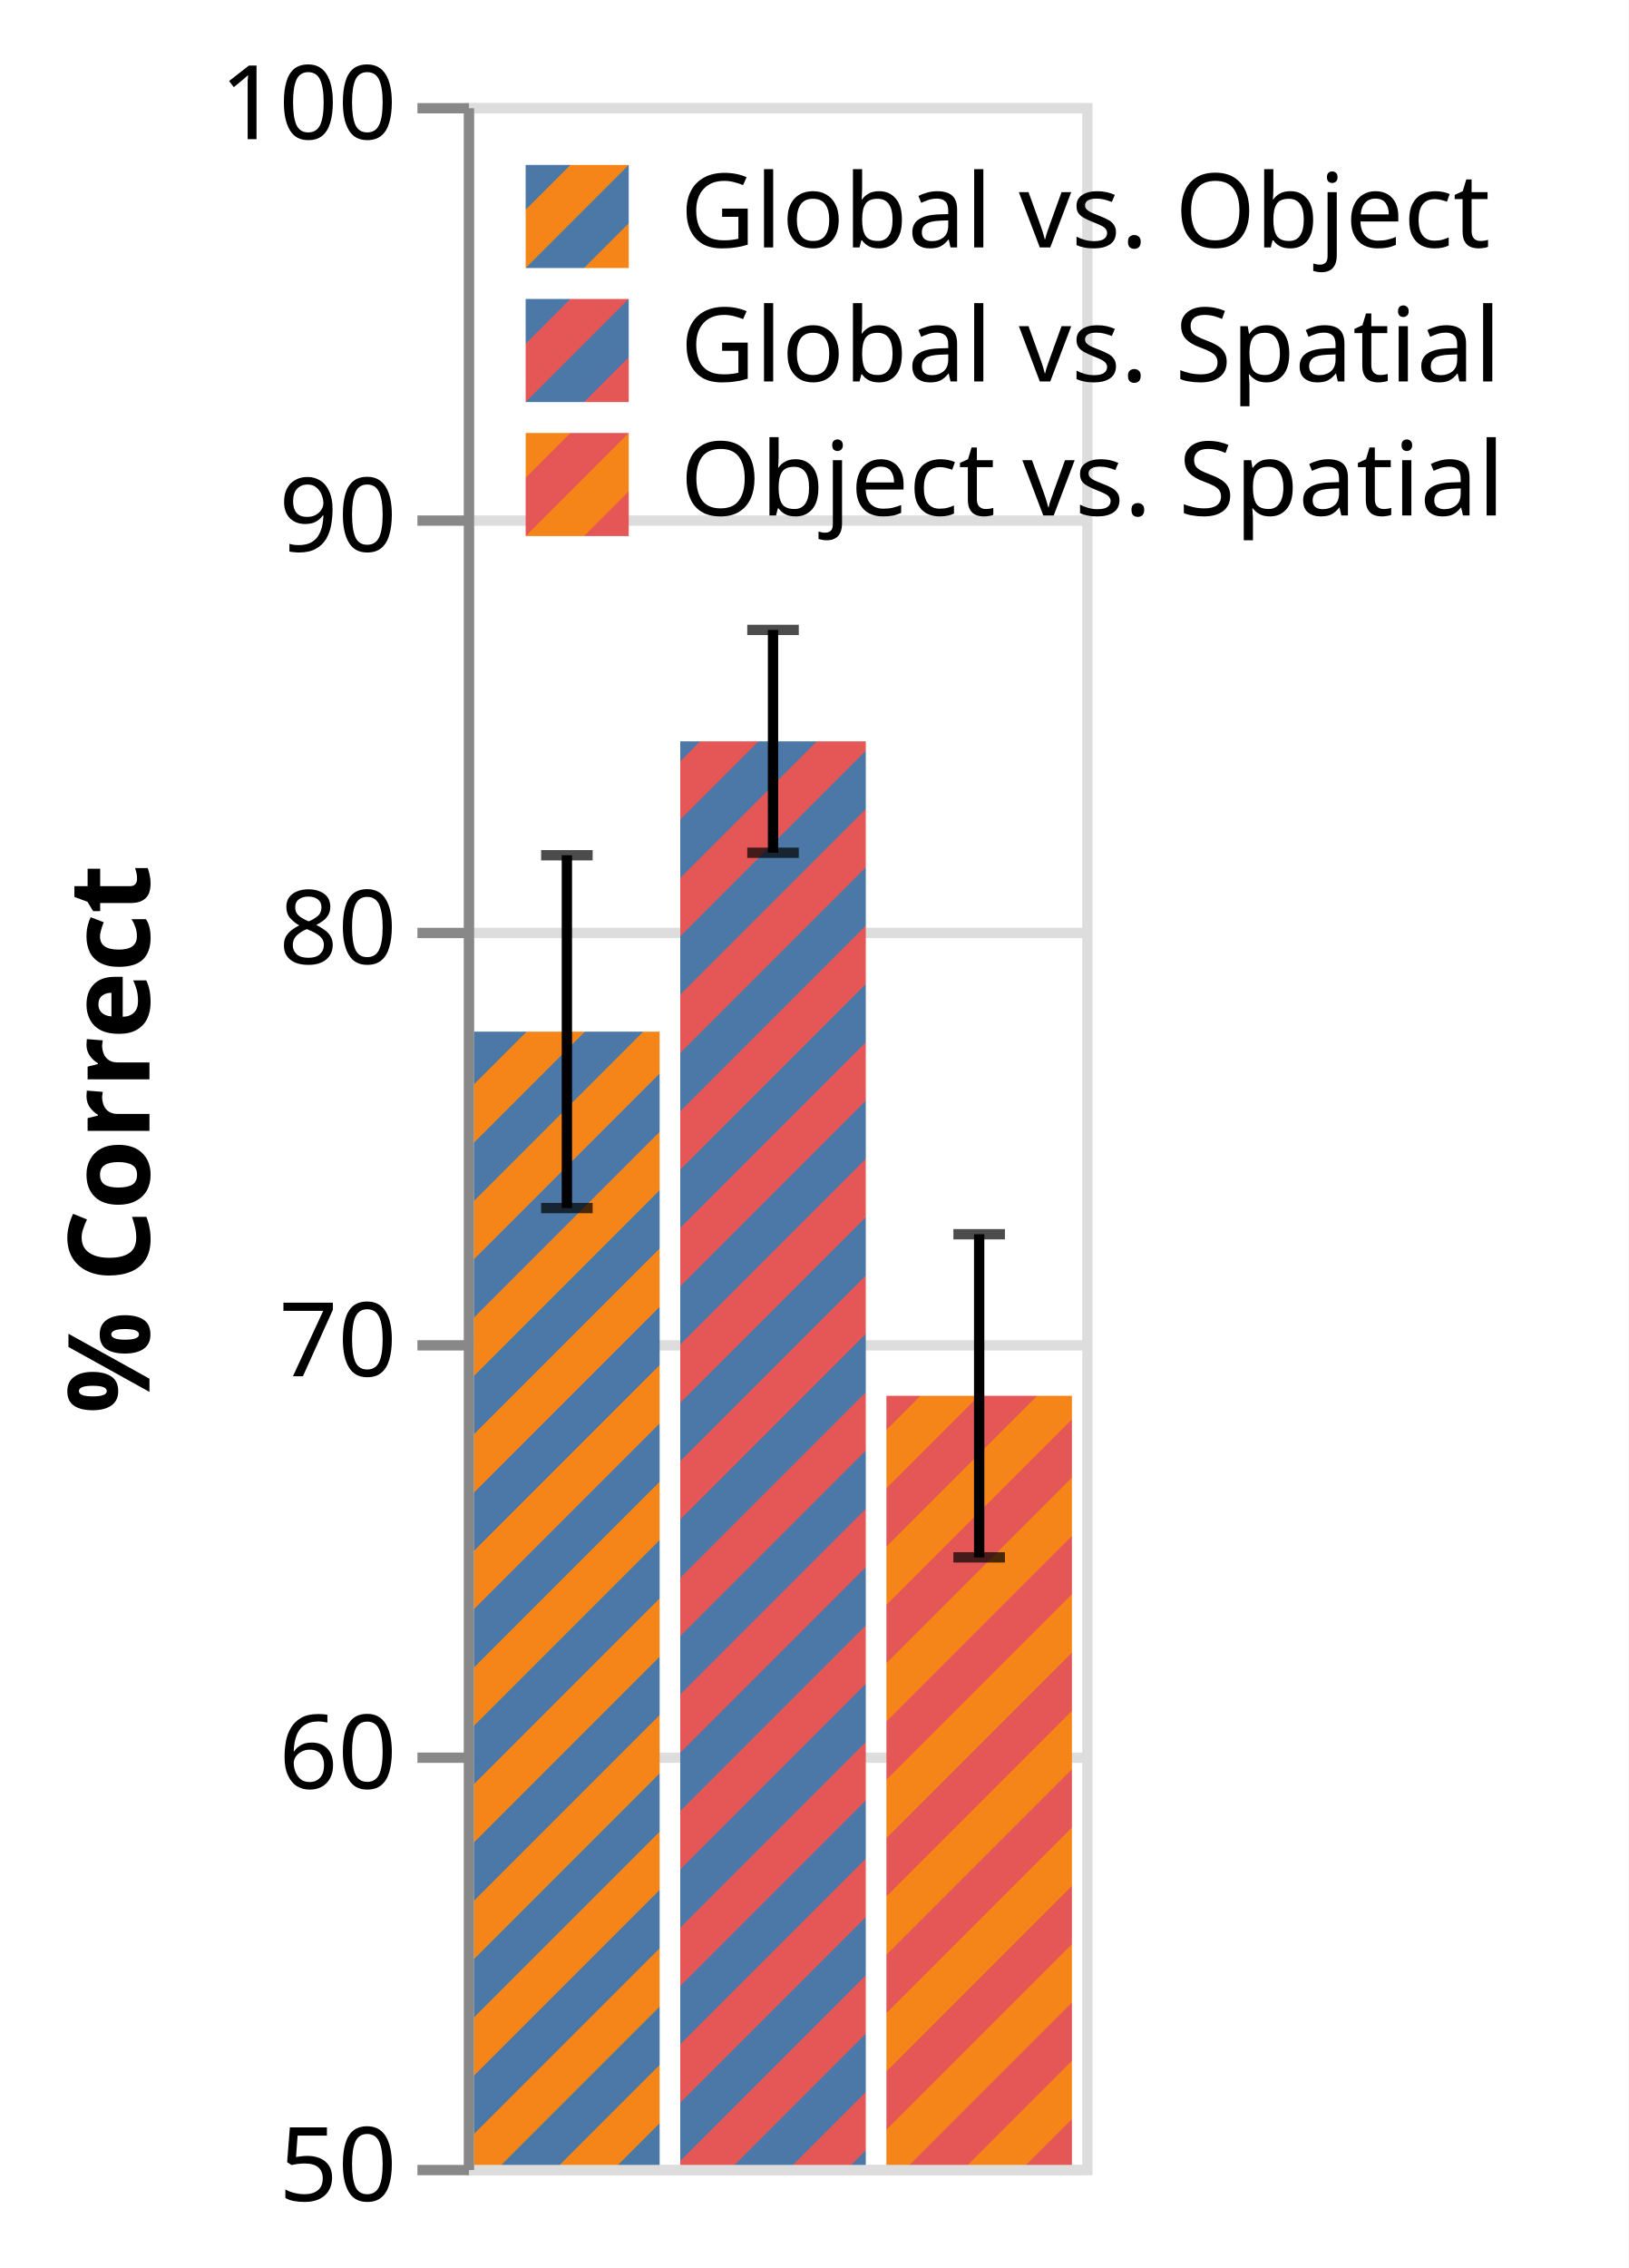
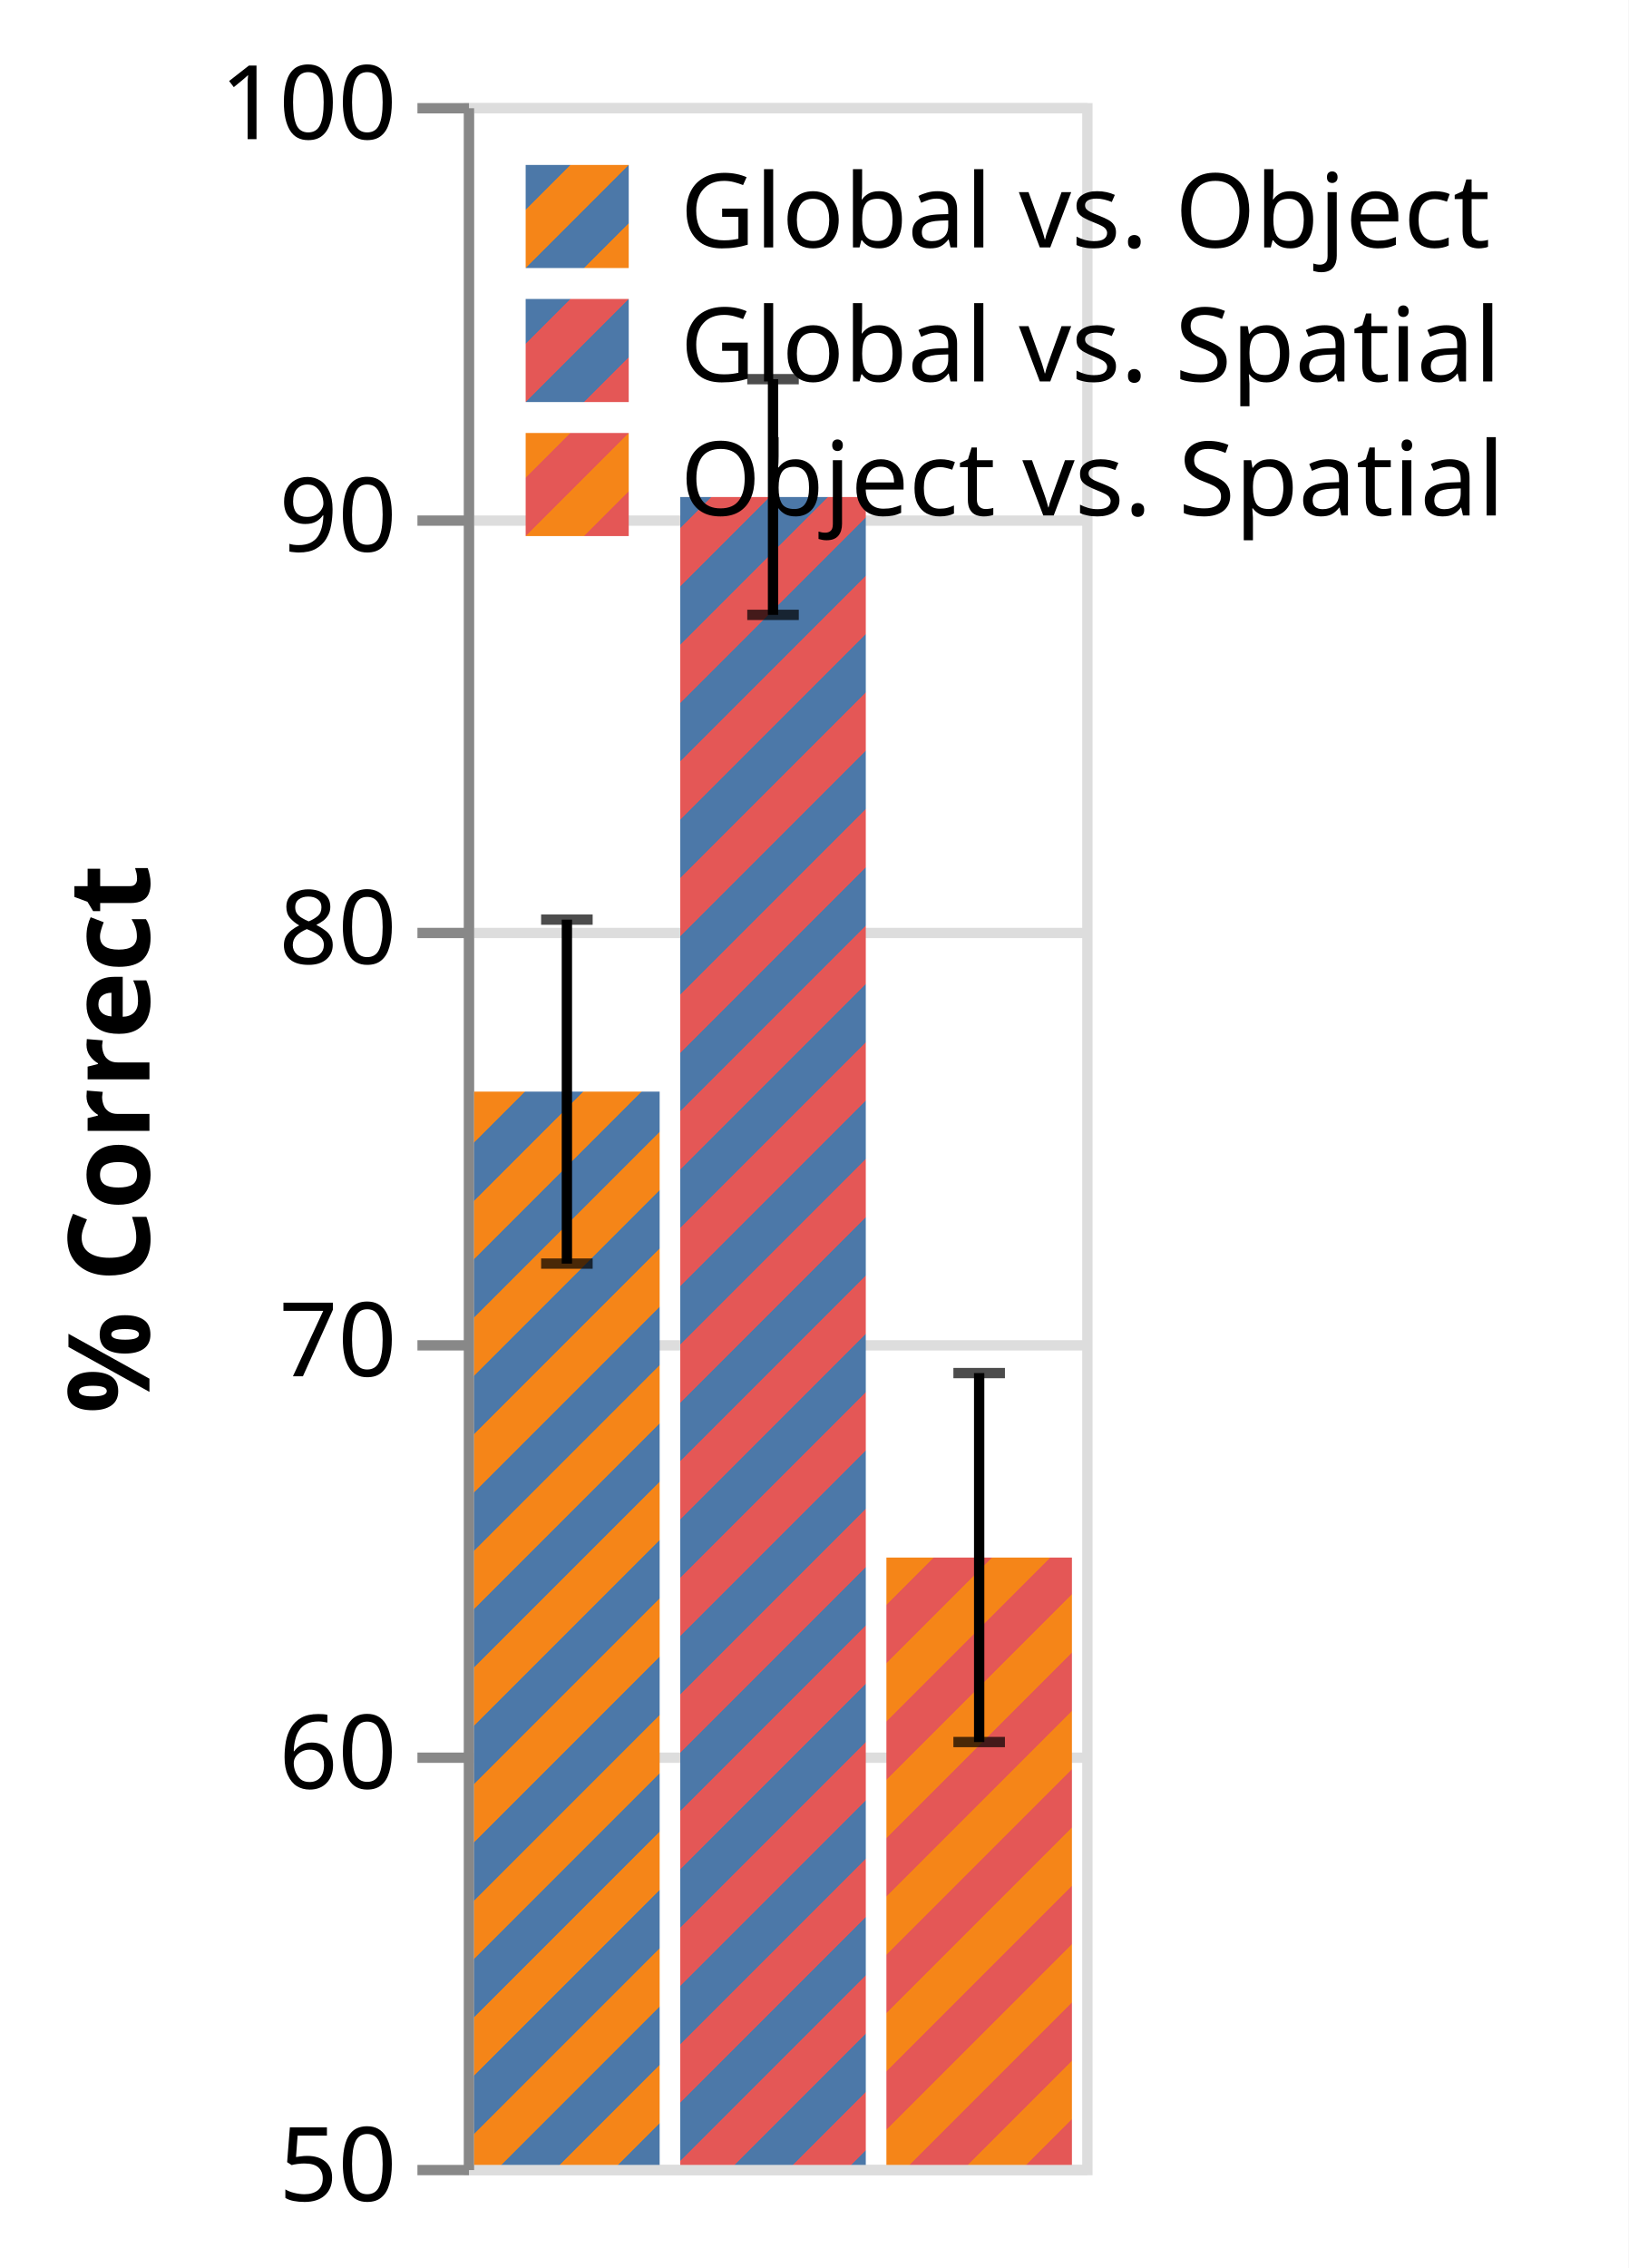
<svg xmlns="http://www.w3.org/2000/svg" class="marks" width="158" height="220" viewBox="0 0 158 220" version="1.1">
  <defs>
    <pattern id="blue_orange" x="0" y="0" width="8" height="8" patternUnits="userSpaceOnUse" patternTransform="rotate(45)">
      <rect x="0" y="0" width="4" height="8" style="stroke:none; fill:#4c78a8;" />
      <rect x="4" y="0" width="4" height="8" style="stroke:none; fill:#f58518;" />
    </pattern>
    <pattern id="blue_red" x="0" y="0" width="8" height="8" patternUnits="userSpaceOnUse" patternTransform="rotate(45)">
      <rect x="0" y="0" width="4" height="8" style="stroke:none; fill:#4c78a8;" />
      <rect x="4" y="0" width="4" height="8" style="stroke:none; fill:#e45756;" />
    </pattern>
    <pattern id="orange_red" x="0" y="0" width="8" height="8" patternUnits="userSpaceOnUse" patternTransform="rotate(45)">
      <rect x="0" y="0" width="4" height="8" style="stroke:none; fill:#f58518;" />
      <rect x="4" y="0" width="4" height="8" style="stroke:none; fill:#e45756;" />
    </pattern>
  </defs>
  <rect width="158" height="220" fill="white" />
  <g fill="none" stroke-miterlimit="10" transform="translate(45,10)">
    <g class="mark-group role-frame root" role="graphics-object" aria-roledescription="group mark container">
      <g transform="translate(0,0)">
        <path class="background" aria-hidden="true" d="M0.5,0.5h60v200h-60Z" stroke="#ddd" />
        <g>
          <g class="mark-group role-axis" aria-hidden="true">
            <g transform="translate(0.5,0.5)">
              <path class="background" aria-hidden="true" d="M0,0h0v0h0Z" pointer-events="none" />
              <g>
                <g class="mark-rule role-axis-grid" pointer-events="none">
                  <line transform="translate(0,200)" x2="60" y2="0" stroke="#ddd" stroke-width="1" opacity="1" />
                  <line transform="translate(0,160)" x2="60" y2="0" stroke="#ddd" stroke-width="1" opacity="1" />
                  <line transform="translate(0,120)" x2="60" y2="0" stroke="#ddd" stroke-width="1" opacity="1" />
                  <line transform="translate(0,80)" x2="60" y2="0" stroke="#ddd" stroke-width="1" opacity="1" />
                  <line transform="translate(0,40)" x2="60" y2="0" stroke="#ddd" stroke-width="1" opacity="1" />
                  <line transform="translate(0,0)" x2="60" y2="0" stroke="#ddd" stroke-width="1" opacity="1" />
                </g>
              </g>
              <path class="foreground" aria-hidden="true" d="" pointer-events="none" display="none" />
            </g>
          </g>
          <g class="mark-group role-axis" role="graphics-symbol" aria-roledescription="axis" aria-label="Y-axis titled '% Correct' for a linear scale with values from 50 to 100">
            <g transform="translate(0.5,0.5)">
              <path class="background" aria-hidden="true" d="M0,0h0v0h0Z" pointer-events="none" />
              <g>
                <g class="mark-rule role-axis-tick" pointer-events="none">
                  <line transform="translate(0,200)" x2="-5" y2="0" stroke="#888" stroke-width="1" opacity="1" />
                  <line transform="translate(0,160)" x2="-5" y2="0" stroke="#888" stroke-width="1" opacity="1" />
                  <line transform="translate(0,120)" x2="-5" y2="0" stroke="#888" stroke-width="1" opacity="1" />
                  <line transform="translate(0,80)" x2="-5" y2="0" stroke="#888" stroke-width="1" opacity="1" />
                  <line transform="translate(0,40)" x2="-5" y2="0" stroke="#888" stroke-width="1" opacity="1" />
                  <line transform="translate(0,0)" x2="-5" y2="0" stroke="#888" stroke-width="1" opacity="1" />
                </g>
                <g class="mark-text role-axis-label" pointer-events="none">
                  <text text-anchor="end" transform="translate(-7,203)" font-family="sans-serif" font-size="10px" fill="#000" opacity="1">50</text>
                  <text text-anchor="end" transform="translate(-7,163)" font-family="sans-serif" font-size="10px" fill="#000" opacity="1">60</text>
                  <text text-anchor="end" transform="translate(-7,123)" font-family="sans-serif" font-size="10px" fill="#000" opacity="1">70</text>
                  <text text-anchor="end" transform="translate(-7,83)" font-family="sans-serif" font-size="10px" fill="#000" opacity="1">80</text>
                  <text text-anchor="end" transform="translate(-7,43)" font-family="sans-serif" font-size="10px" fill="#000" opacity="1">90</text>
                  <text text-anchor="end" transform="translate(-7,3)" font-family="sans-serif" font-size="10px" fill="#000" opacity="1">100</text>
                </g>
                <g class="mark-rule role-axis-domain" pointer-events="none">
                  <line transform="translate(0,200)" x2="0" y2="-200" stroke="#888" stroke-width="1" opacity="1" />
                </g>
                <g class="mark-text role-axis-title" pointer-events="none">
                  <text text-anchor="middle" transform="translate(-29,100) rotate(-90) translate(0,-2)" font-family="sans-serif" font-size="11px" font-weight="bold" fill="#000" opacity="1">% Correct</text>
                </g>
              </g>
              <path class="foreground" aria-hidden="true" d="" pointer-events="none" display="none" />
            </g>
          </g>
          <g class="mark-rect role-mark layer_0_marks" role="graphics-object" aria-roledescription="rect mark container">
-             <path aria-label="compname: Global vs. Object; % Correct: 77.4820106109" role="graphics-symbol" aria-roledescription="bar" d="M1,90.072h18v109.928h-18Z" fill="url(#blue_orange)" />
-             <path aria-label="compname: Global vs. Spatial; % Correct: 84.522235752" role="graphics-symbol" aria-roledescription="bar" d="M21,61.911h18v138.089h-18Z" fill="url(#blue_red)" />
-             <path aria-label="compname: Object vs. Spatial; % Correct: 68.6509426143" role="graphics-symbol" aria-roledescription="bar" d="M41,125.396h18v74.604h-18Z" fill="url(#orange_red)" />
+             <path aria-label="compname: Global vs. Object; % Correct: 76.0277172491" role="graphics-symbol" aria-roledescription="bar" d="M1,95.889h18v104.111h-18Z" fill="url(#blue_orange)" />
+             <path aria-label="compname: Global vs. Spatial; % Correct: 90.4470995134" role="graphics-symbol" aria-roledescription="bar" d="M21,38.212h18v161.788h-18Z" fill="url(#blue_red)" />
+             <path aria-label="compname: Object vs. Spatial; % Correct: 64.7285069135" role="graphics-symbol" aria-roledescription="bar" d="M41,141.086h18v58.914h-18Z" fill="url(#orange_red)" />
          </g>
          <g class="mark-rect role-mark layer_1_layer_0_marks" aria-hidden="true">
-             <path d="M7.5,106.684h5v1h-5Z" fill="black" opacity="0.7" />
-             <path d="M27.5,72.22h5v1h-5Z" fill="black" opacity="0.7" />
-             <path d="M47.5,140.568h5v1h-5Z" fill="black" opacity="0.7" />
+             <path d="M7.5,112.072h5v1h-5Z" fill="black" opacity="0.7" />
+             <path d="M27.5,49.143h5v1h-5Z" fill="black" opacity="0.7" />
+             <path d="M47.5,158.481h5v1h-5Z" fill="black" opacity="0.7" />
          </g>
          <g class="mark-rect role-mark layer_1_layer_1_marks" aria-hidden="true">
-             <path d="M7.5,72.46h5v1h-5Z" fill="black" opacity="0.7" />
-             <path d="M27.5,50.603h5v1h-5Z" fill="black" opacity="0.7" />
-             <path d="M47.5,109.224h5v1h-5Z" fill="black" opacity="0.7" />
+             <path d="M7.5,78.706h5v1h-5Z" fill="black" opacity="0.7" />
+             <path d="M27.5,26.28h5v1h-5Z" fill="black" opacity="0.7" />
+             <path d="M47.5,122.691h5v1h-5Z" fill="black" opacity="0.7" />
          </g>
          <g class="mark-rule role-mark layer_1_layer_2_marks" role="graphics-object" aria-roledescription="rule mark container">
-             <line aria-label="% Correct: 73.203911466; upper_correct: 81.7601097558; compname: Global vs. Object; Mean of correct: 77.4820106109; Mean + stderr of correct: 81.7601097558; Mean - stderr of correct: 73.203911466" role="graphics-symbol" aria-roledescription="errorbar" transform="translate(10,107.1844)" x2="0" y2="-34.225" stroke="black" />
-             <line aria-label="% Correct: 81.8201090246; upper_correct: 87.2243624794; compname: Global vs. Spatial; Mean of correct: 84.522235752; Mean + stderr of correct: 87.2243624794; Mean - stderr of correct: 81.8201090246" role="graphics-symbol" aria-roledescription="errorbar" transform="translate(30,72.71956)" x2="0" y2="-21.617" stroke="black" />
-             <line aria-label="% Correct: 64.7328834018; upper_correct: 72.5690018268; compname: Object vs. Spatial; Mean of correct: 68.6509426143; Mean + stderr of correct: 72.5690018268; Mean - stderr of correct: 64.7328834018" role="graphics-symbol" aria-roledescription="errorbar" transform="translate(50,141.0685)" x2="0" y2="-31.344" stroke="black" />
+             <line aria-label="% Correct: 71.8570209397; upper_correct: 80.1984135586; compname: Global vs. Object; Mean of correct: 76.0277172491; Mean + stderr of correct: 80.1984135586; Mean - stderr of correct: 71.8570209397" role="graphics-symbol" aria-roledescription="errorbar" transform="translate(10,112.5719)" x2="0" y2="-33.366" stroke="black" />
+             <line aria-label="% Correct: 87.589196803; upper_correct: 93.3050022239; compname: Global vs. Spatial; Mean of correct: 90.4470995134; Mean + stderr of correct: 93.3050022239; Mean - stderr of correct: 87.589196803" role="graphics-symbol" aria-roledescription="errorbar" transform="translate(30,49.64321)" x2="0" y2="-22.863" stroke="black" />
+             <line aria-label="% Correct: 60.2546917635; upper_correct: 69.2023220635; compname: Object vs. Spatial; Mean of correct: 64.7285069135; Mean + stderr of correct: 69.2023220635; Mean - stderr of correct: 60.2546917635" role="graphics-symbol" aria-roledescription="errorbar" transform="translate(50,158.9812)" x2="0" y2="-35.791" stroke="black" />
          </g>
          <g class="mark-group role-legend" role="graphics-symbol" aria-roledescription="legend" aria-label="Symbol legend for fill color with 3 values: Global vs. Object, Global vs. Spatial, Object vs. Spatial">
            <g transform="translate(5,5)">
              <path class="background" aria-hidden="true" d="M0,0h103v37h-103Z" pointer-events="none" />
              <g>
                <g class="mark-group role-legend-entry">
                  <g transform="translate(0,0)">
                    <path class="background" aria-hidden="true" d="M0,0h0v0h0Z" pointer-events="none" />
                    <g>
                      <g class="mark-group role-scope" role="graphics-object" aria-roledescription="group mark container">
                        <g transform="translate(0,0)">
                          <path class="background" aria-hidden="true" d="M0,0h103v11h-103Z" pointer-events="none" opacity="1" />
                          <g>
                            <g class="mark-symbol role-legend-symbol" pointer-events="none">
                              <path transform="translate(6,6)" d="M-5,-5h10v10h-10Z" fill="url(#blue_orange)" stroke-width="1.5" opacity="1" />
                            </g>
                            <g class="mark-text role-legend-label" pointer-events="none">
                              <text text-anchor="start" transform="translate(16,9)" font-family="sans-serif" font-size="10px" fill="#000" opacity="1">Global vs. Object</text>
                            </g>
                          </g>
                          <path class="foreground" aria-hidden="true" d="" pointer-events="none" display="none" />
                        </g>
                        <g transform="translate(0,13)">
                          <path class="background" aria-hidden="true" d="M0,0h103v11h-103Z" pointer-events="none" opacity="1" />
                          <g>
                            <g class="mark-symbol role-legend-symbol" pointer-events="none">
                              <path transform="translate(6,6)" d="M-5,-5h10v10h-10Z" fill="url(#blue_red)" stroke-width="1.5" opacity="1" />
                            </g>
                            <g class="mark-text role-legend-label" pointer-events="none">
                              <text text-anchor="start" transform="translate(16,9)" font-family="sans-serif" font-size="10px" fill="#000" opacity="1">Global vs. Spatial</text>
                            </g>
                          </g>
                          <path class="foreground" aria-hidden="true" d="" pointer-events="none" display="none" />
                        </g>
                        <g transform="translate(0,26)">
                          <path class="background" aria-hidden="true" d="M0,0h103v11h-103Z" pointer-events="none" opacity="1" />
                          <g>
                            <g class="mark-symbol role-legend-symbol" pointer-events="none">
                              <path transform="translate(6,6)" d="M-5,-5h10v10h-10Z" fill="url(#orange_red)" stroke-width="1.5" opacity="1" />
                            </g>
                            <g class="mark-text role-legend-label" pointer-events="none">
                              <text text-anchor="start" transform="translate(16,9)" font-family="sans-serif" font-size="10px" fill="#000" opacity="1">Object vs. Spatial</text>
                            </g>
                          </g>
                          <path class="foreground" aria-hidden="true" d="" pointer-events="none" display="none" />
                        </g>
                      </g>
                    </g>
                    <path class="foreground" aria-hidden="true" d="" pointer-events="none" display="none" />
                  </g>
                </g>
              </g>
              <path class="foreground" aria-hidden="true" d="" pointer-events="none" display="none" />
            </g>
          </g>
        </g>
        <path class="foreground" aria-hidden="true" d="" display="none" />
      </g>
    </g>
  </g>
</svg>
